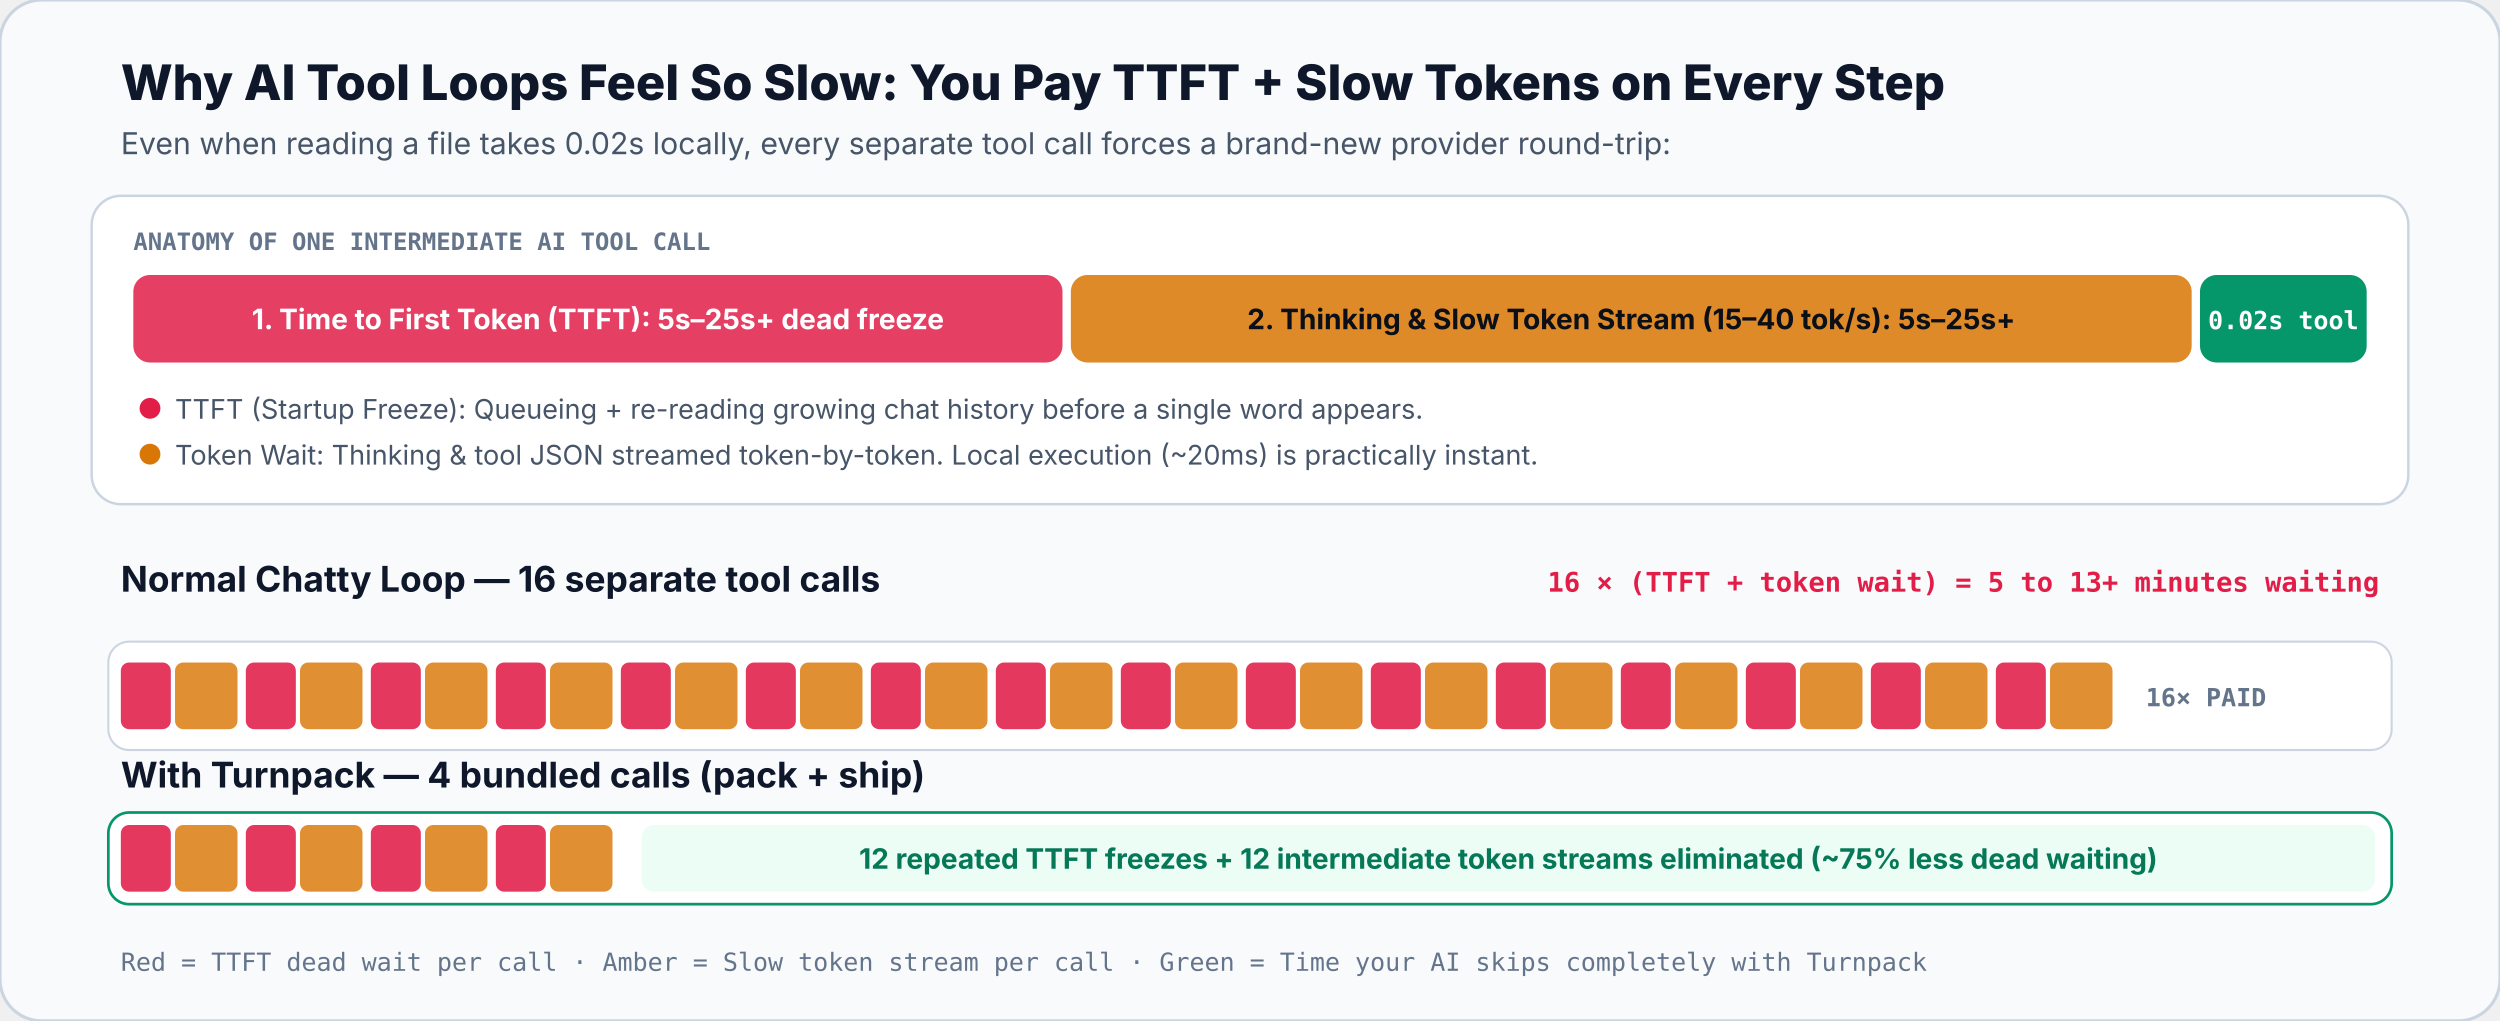
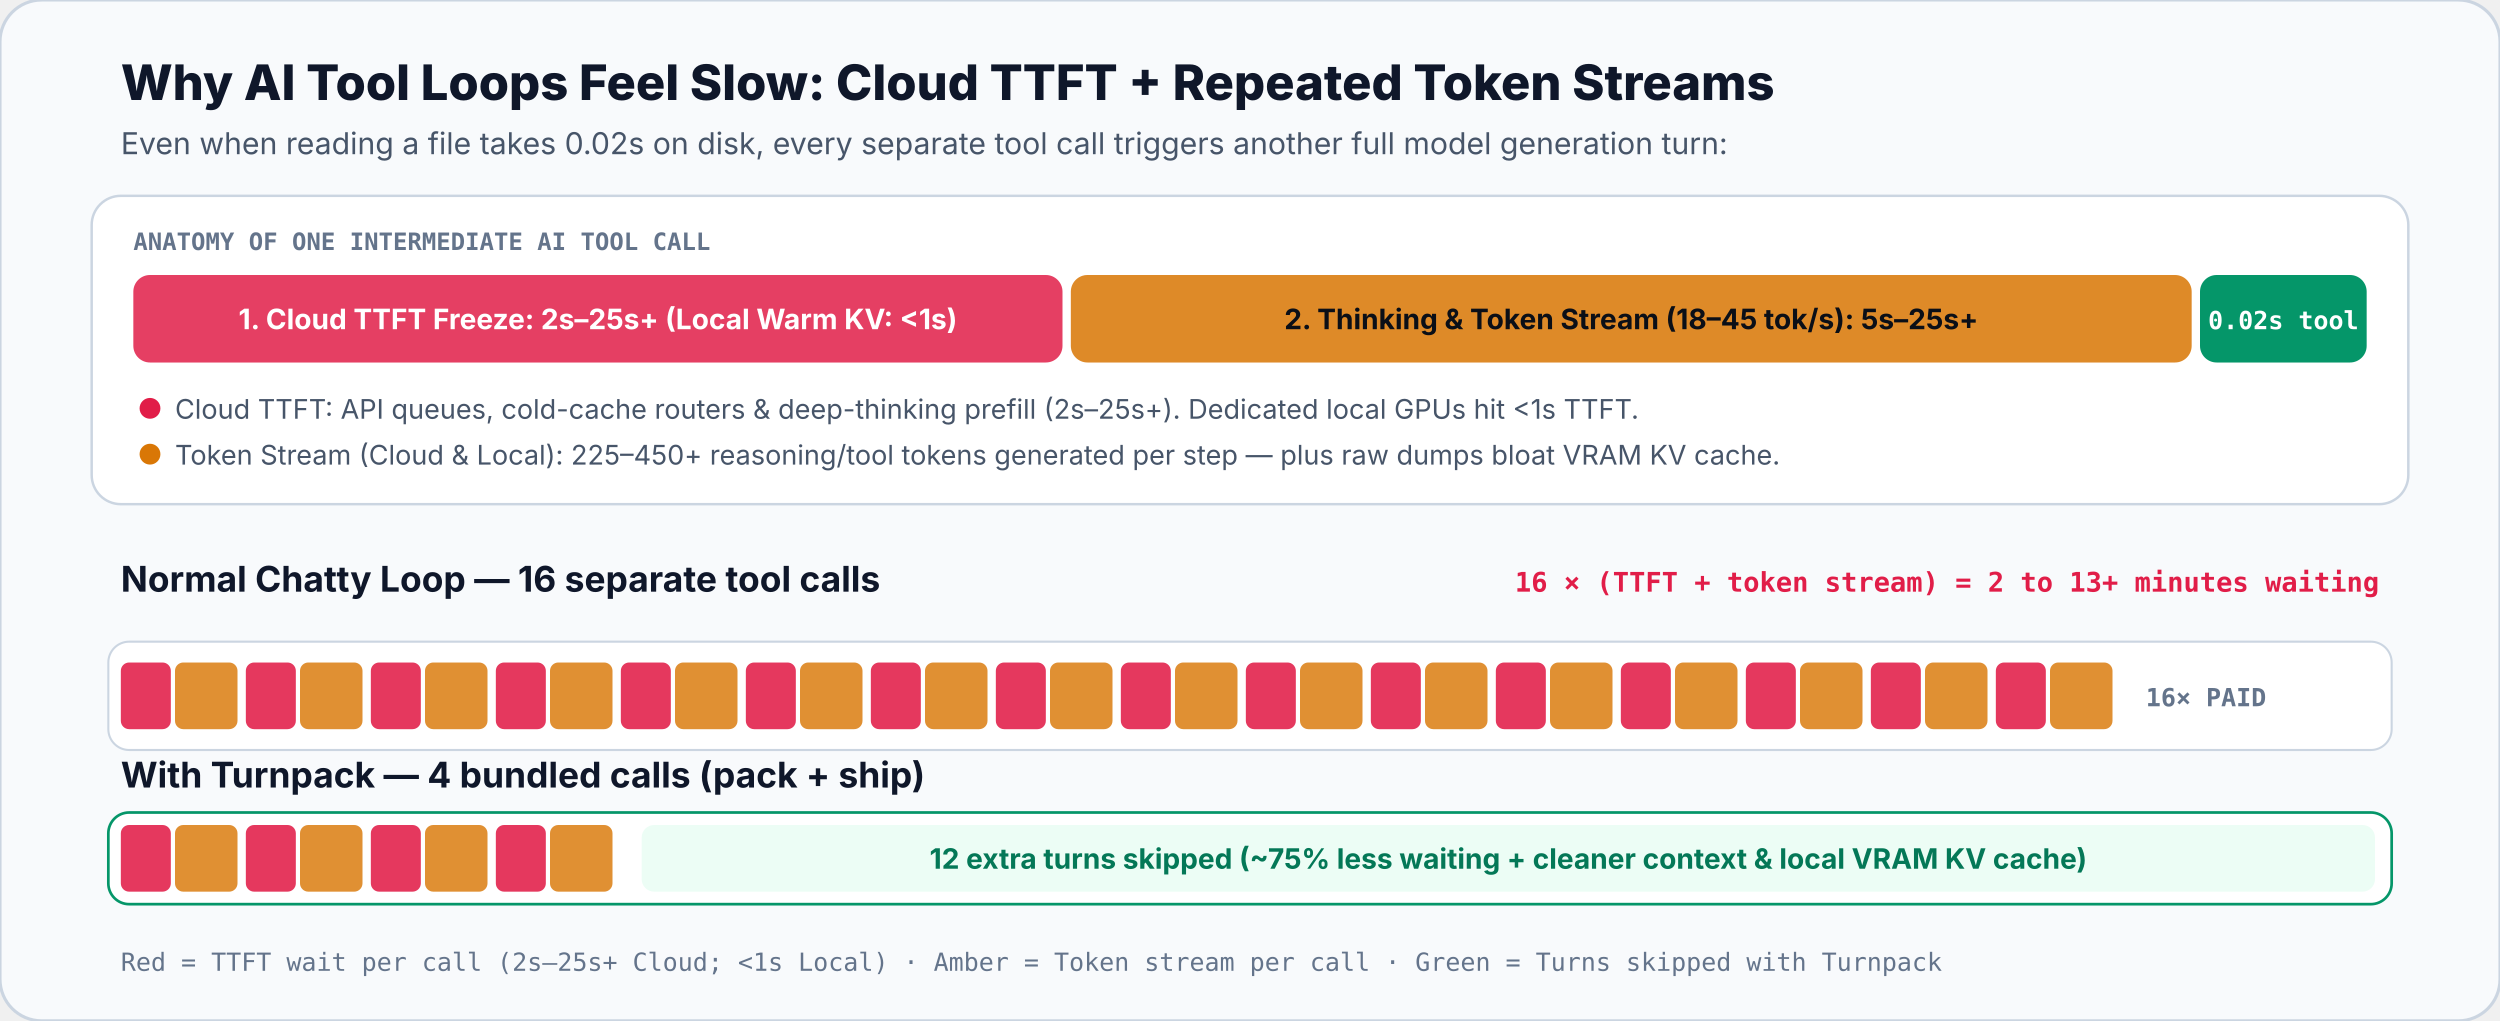
<svg xmlns="http://www.w3.org/2000/svg" viewBox="0 0 1200 490" width="1200" height="490" role="img" aria-label="TTFT and slow token streaming tax across 16 tool calls vs 4 Turnpack calls">
  <rect width="1200" height="490" rx="20" fill="#F8FAFC" stroke="#CBD5E1" stroke-width="1.5" />
-   <text x="58" y="48" fill="#0F172A" font-family="Inter, -apple-system, BlinkMacSystemFont, 'Segoe UI', Roboto, sans-serif" font-size="23.5" font-weight="800">Why AI Tool Loops Feel So Slow: You Pay TTFT + Slow Tokens on Every Step</text>
-   <text x="58" y="74" fill="#475569" font-family="Inter, -apple-system, BlinkMacSystemFont, 'Segoe UI', Roboto, sans-serif" font-size="14.5">Even when reading a file takes 0.02s locally, every separate tool call forces a brand-new provider round-trip:</text>
+   <text x="58" y="48" fill="#0F172A" font-family="Inter, -apple-system, BlinkMacSystemFont, 'Segoe UI', Roboto, sans-serif" font-size="23.5" font-weight="800">Why AI Tool Loops Feel Slow: Cloud TTFT + Repeated Token Streams</text>
+   <text x="58" y="74" fill="#475569" font-family="Inter, -apple-system, BlinkMacSystemFont, 'Segoe UI', Roboto, sans-serif" font-size="14.5">Even when reading a file takes 0.02s on disk, every separate tool call triggers another full model generation turn:</text>
  <rect x="44" y="94" width="1112" height="148" rx="14" fill="#FFFFFF" stroke="#CBD5E1" stroke-width="1.2" />
  <text x="64" y="120" fill="#64748B" font-family="ui-monospace, SFMono-Regular, Menlo, Consolas, monospace" font-size="11.5" font-weight="700">ANATOMY OF ONE INTERMEDIATE AI TOOL CALL</text>
  <rect x="64" y="132" width="446" height="42" rx="8" fill="#E11D48" opacity="0.85" />
-   <text x="287" y="158" text-anchor="middle" fill="#FFFFFF" font-family="Inter, -apple-system, BlinkMacSystemFont, 'Segoe UI', Roboto, sans-serif" font-size="13.5" font-weight="700">1. Time to First Token (TTFT): 5s–25s+ dead freeze</text>
+   <text x="287" y="158" text-anchor="middle" fill="#FFFFFF" font-family="Inter, -apple-system, BlinkMacSystemFont, 'Segoe UI', Roboto, sans-serif" font-size="13.5" font-weight="700">1. Cloud TTFT Freeze: 2s–25s+  (Local Warm KV: &lt;1s)</text>
  <rect x="514" y="132" width="538" height="42" rx="8" fill="#D97706" opacity="0.86" />
-   <text x="783" y="158" text-anchor="middle" fill="#0B0F17" font-family="Inter, -apple-system, BlinkMacSystemFont, 'Segoe UI', Roboto, sans-serif" font-size="13.5" font-weight="700">2. Thinking &amp; Slow Token Stream (15–40 tok/s): 5s–25s+</text>
+   <text x="783" y="158" text-anchor="middle" fill="#0B0F17" font-family="Inter, -apple-system, BlinkMacSystemFont, 'Segoe UI', Roboto, sans-serif" font-size="13.5" font-weight="700">2. Thinking &amp; Token Stream (18–45 tok/s): 5s–25s+</text>
  <rect x="1056" y="132" width="80" height="42" rx="8" fill="#059669" />
  <text x="1096" y="158" text-anchor="middle" fill="#FFFFFF" font-family="ui-monospace, SFMono-Regular, Menlo, Consolas, monospace" font-size="12" font-weight="700">0.02s tool</text>
  <circle cx="72" cy="196" r="5" fill="#E11D48" />
-   <text x="84" y="201" fill="#475569" font-family="Inter, -apple-system, BlinkMacSystemFont, 'Segoe UI', Roboto, sans-serif" font-size="13">TTFT (Startup Freeze): Queueing + re-reading growing chat history before a single word appears.</text>
+   <text x="84" y="201" fill="#475569" font-family="Inter, -apple-system, BlinkMacSystemFont, 'Segoe UI', Roboto, sans-serif" font-size="13">Cloud TTFT: API queues, cold-cache routers &amp; deep-thinking prefill (2s–25s+). Dedicated local GPUs hit &lt;1s TTFT.</text>
  <circle cx="72" cy="218" r="5" fill="#D97706" />
-   <text x="84" y="223" fill="#475569" font-family="Inter, -apple-system, BlinkMacSystemFont, 'Segoe UI', Roboto, sans-serif" font-size="13">Token Wait: Thinking &amp; tool JSON streamed token-by-token.   Local execution (~20ms) is practically instant.</text>
+   <text x="84" y="223" fill="#475569" font-family="Inter, -apple-system, BlinkMacSystemFont, 'Segoe UI', Roboto, sans-serif" font-size="13">Token Stream (Cloud &amp; Local): 225–450+ reasoning/tool tokens generated per step — plus raw dumps bloat VRAM KV cache.</text>
  <text x="58" y="284" fill="#0F172A" font-family="Inter, -apple-system, BlinkMacSystemFont, 'Segoe UI', Roboto, sans-serif" font-size="17" font-weight="700">Normal Chatty Loop — 16 separate tool calls</text>
-   <text x="1142" y="284" text-anchor="end" fill="#E11D48" font-family="ui-monospace, SFMono-Regular, Menlo, Consolas, monospace" font-size="13" font-weight="700">16 × (TTFT + token wait) = 5 to 13+ minutes waiting</text>
+   <text x="1142" y="284" text-anchor="end" fill="#E11D48" font-family="ui-monospace, SFMono-Regular, Menlo, Consolas, monospace" font-size="13" font-weight="700">16 × (TTFT + token stream) = 2 to 13+ minutes waiting</text>
  <rect x="52" y="308" width="1096" height="52" rx="10" fill="#FFFFFF" stroke="#CBD5E1" stroke-width="1" />
  <rect x="58" y="318" width="24" height="32" rx="4" fill="#E11D48" opacity="0.88" />
  <rect x="84" y="318" width="30" height="32" rx="4" fill="#D97706" opacity="0.82" />
  <rect x="118" y="318" width="24" height="32" rx="4" fill="#E11D48" opacity="0.88" />
  <rect x="144" y="318" width="30" height="32" rx="4" fill="#D97706" opacity="0.82" />
  <rect x="178" y="318" width="24" height="32" rx="4" fill="#E11D48" opacity="0.88" />
  <rect x="204" y="318" width="30" height="32" rx="4" fill="#D97706" opacity="0.82" />
  <rect x="238" y="318" width="24" height="32" rx="4" fill="#E11D48" opacity="0.88" />
  <rect x="264" y="318" width="30" height="32" rx="4" fill="#D97706" opacity="0.82" />
  <rect x="298" y="318" width="24" height="32" rx="4" fill="#E11D48" opacity="0.88" />
  <rect x="324" y="318" width="30" height="32" rx="4" fill="#D97706" opacity="0.82" />
  <rect x="358" y="318" width="24" height="32" rx="4" fill="#E11D48" opacity="0.88" />
  <rect x="384" y="318" width="30" height="32" rx="4" fill="#D97706" opacity="0.82" />
  <rect x="418" y="318" width="24" height="32" rx="4" fill="#E11D48" opacity="0.88" />
  <rect x="444" y="318" width="30" height="32" rx="4" fill="#D97706" opacity="0.82" />
  <rect x="478" y="318" width="24" height="32" rx="4" fill="#E11D48" opacity="0.88" />
  <rect x="504" y="318" width="30" height="32" rx="4" fill="#D97706" opacity="0.82" />
  <rect x="538" y="318" width="24" height="32" rx="4" fill="#E11D48" opacity="0.88" />
  <rect x="564" y="318" width="30" height="32" rx="4" fill="#D97706" opacity="0.82" />
  <rect x="598" y="318" width="24" height="32" rx="4" fill="#E11D48" opacity="0.88" />
  <rect x="624" y="318" width="30" height="32" rx="4" fill="#D97706" opacity="0.82" />
  <rect x="658" y="318" width="24" height="32" rx="4" fill="#E11D48" opacity="0.88" />
  <rect x="684" y="318" width="30" height="32" rx="4" fill="#D97706" opacity="0.82" />
  <rect x="718" y="318" width="24" height="32" rx="4" fill="#E11D48" opacity="0.88" />
  <rect x="744" y="318" width="30" height="32" rx="4" fill="#D97706" opacity="0.82" />
  <rect x="778" y="318" width="24" height="32" rx="4" fill="#E11D48" opacity="0.88" />
  <rect x="804" y="318" width="30" height="32" rx="4" fill="#D97706" opacity="0.82" />
  <rect x="838" y="318" width="24" height="32" rx="4" fill="#E11D48" opacity="0.88" />
  <rect x="864" y="318" width="30" height="32" rx="4" fill="#D97706" opacity="0.82" />
  <rect x="898" y="318" width="24" height="32" rx="4" fill="#E11D48" opacity="0.88" />
  <rect x="924" y="318" width="30" height="32" rx="4" fill="#D97706" opacity="0.82" />
  <rect x="958" y="318" width="24" height="32" rx="4" fill="#E11D48" opacity="0.88" />
  <rect x="984" y="318" width="30" height="32" rx="4" fill="#D97706" opacity="0.82" />
  <text x="1030" y="339" fill="#64748B" font-family="ui-monospace, SFMono-Regular, Menlo, Consolas, monospace" font-size="12" font-weight="700">16× PAID</text>
  <text x="58" y="378" fill="#0F172A" font-family="Inter, -apple-system, BlinkMacSystemFont, 'Segoe UI', Roboto, sans-serif" font-size="17" font-weight="700">With Turnpack — 4 bundled calls (pack + ship)</text>
  <rect x="52" y="390" width="1096" height="44" rx="10" fill="#FFFFFF" stroke="#059669" stroke-width="1.3" />
  <rect x="58" y="396" width="24" height="32" rx="4" fill="#E11D48" opacity="0.88" />
  <rect x="84" y="396" width="30" height="32" rx="4" fill="#D97706" opacity="0.82" />
  <rect x="118" y="396" width="24" height="32" rx="4" fill="#E11D48" opacity="0.88" />
  <rect x="144" y="396" width="30" height="32" rx="4" fill="#D97706" opacity="0.82" />
  <rect x="178" y="396" width="24" height="32" rx="4" fill="#E11D48" opacity="0.88" />
  <rect x="204" y="396" width="30" height="32" rx="4" fill="#D97706" opacity="0.82" />
  <rect x="238" y="396" width="24" height="32" rx="4" fill="#E11D48" opacity="0.88" />
  <rect x="264" y="396" width="30" height="32" rx="4" fill="#D97706" opacity="0.82" />
  <rect x="308" y="396" width="832" height="32" rx="6" fill="#ECFDF5" />
-   <text x="724" y="417" text-anchor="middle" fill="#047857" font-family="Inter, -apple-system, BlinkMacSystemFont, 'Segoe UI', Roboto, sans-serif" font-size="13.5" font-weight="700">12 repeated TTFT freezes + 12 intermediate token streams eliminated (~75% less dead waiting)</text>
-   <text x="58" y="466" fill="#64748B" font-family="ui-monospace, SFMono-Regular, Menlo, Consolas, monospace" font-size="12">Red = TTFT dead wait per call   ·   Amber = Slow token stream per call   ·   Green = Time your AI skips completely with Turnpack</text>
+   <text x="724" y="417" text-anchor="middle" fill="#047857" font-family="Inter, -apple-system, BlinkMacSystemFont, 'Segoe UI', Roboto, sans-serif" font-size="13.5" font-weight="700">12 extra turns skipped (~75% less waiting + cleaner context &amp; local VRAM KV cache)</text>
+   <text x="58" y="466" fill="#64748B" font-family="ui-monospace, SFMono-Regular, Menlo, Consolas, monospace" font-size="12">Red = TTFT wait per call (2s–25s+ Cloud; &lt;1s Local)   ·   Amber = Token stream per call   ·   Green = Turns skipped with Turnpack</text>
</svg>
